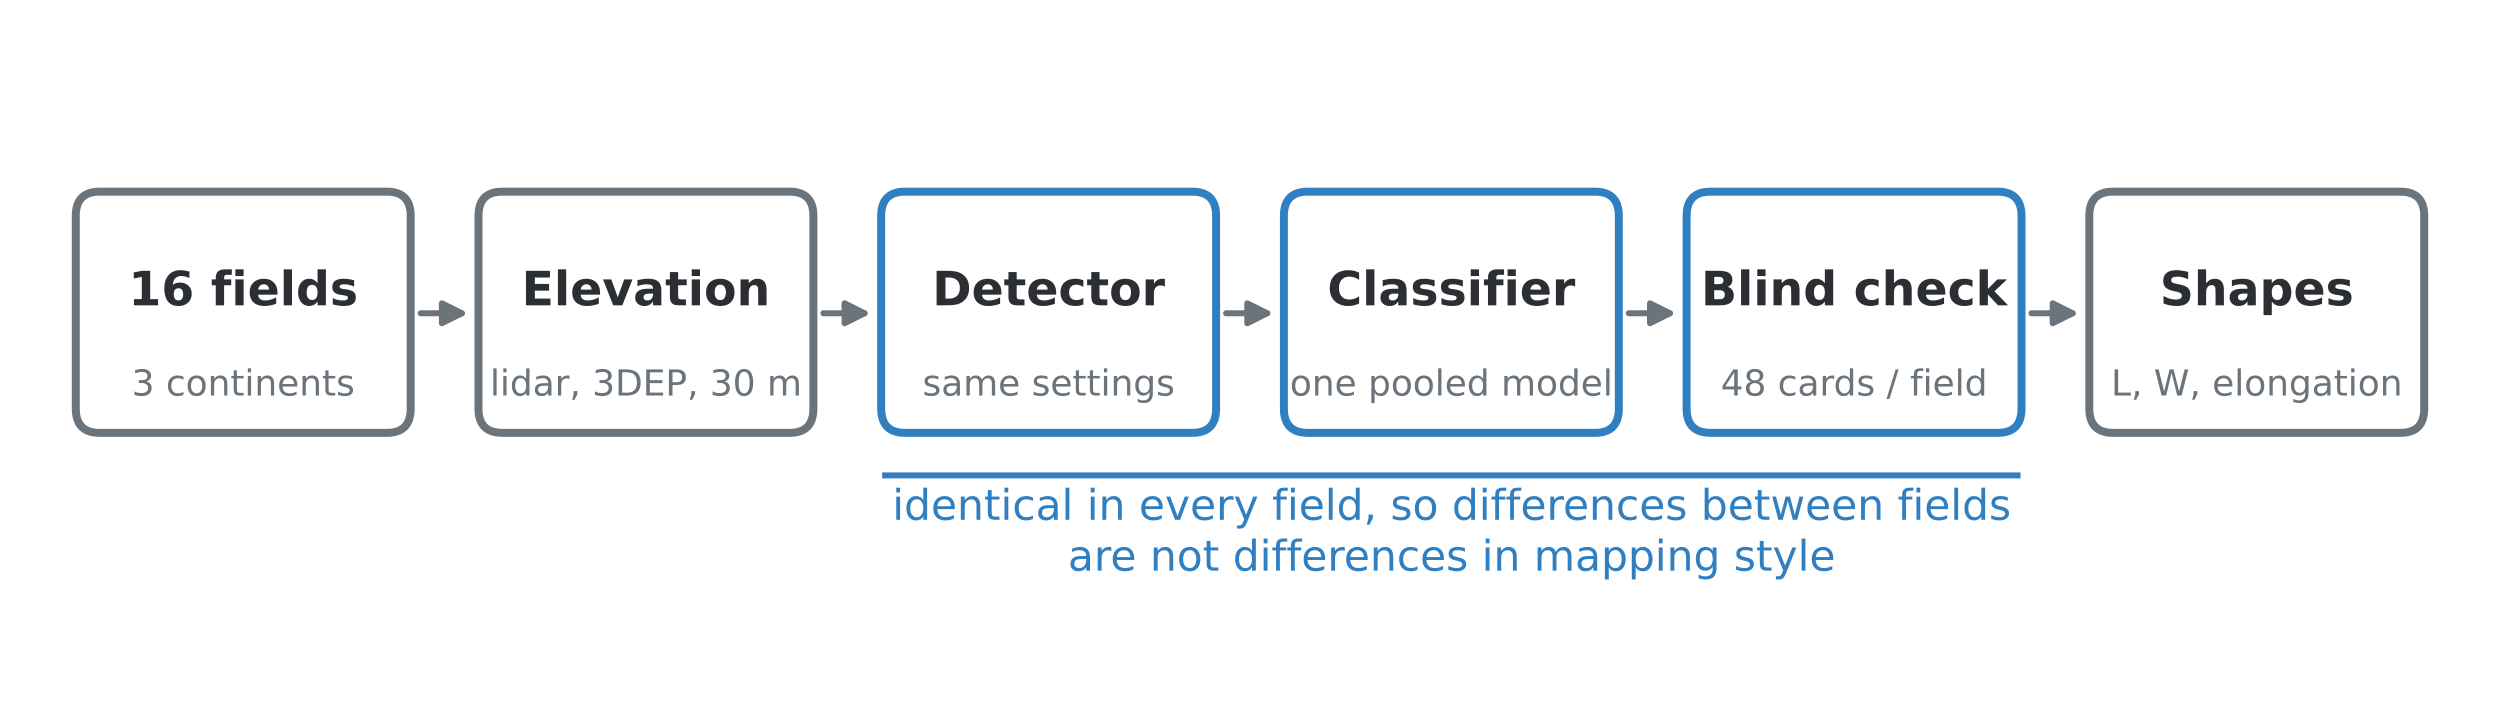
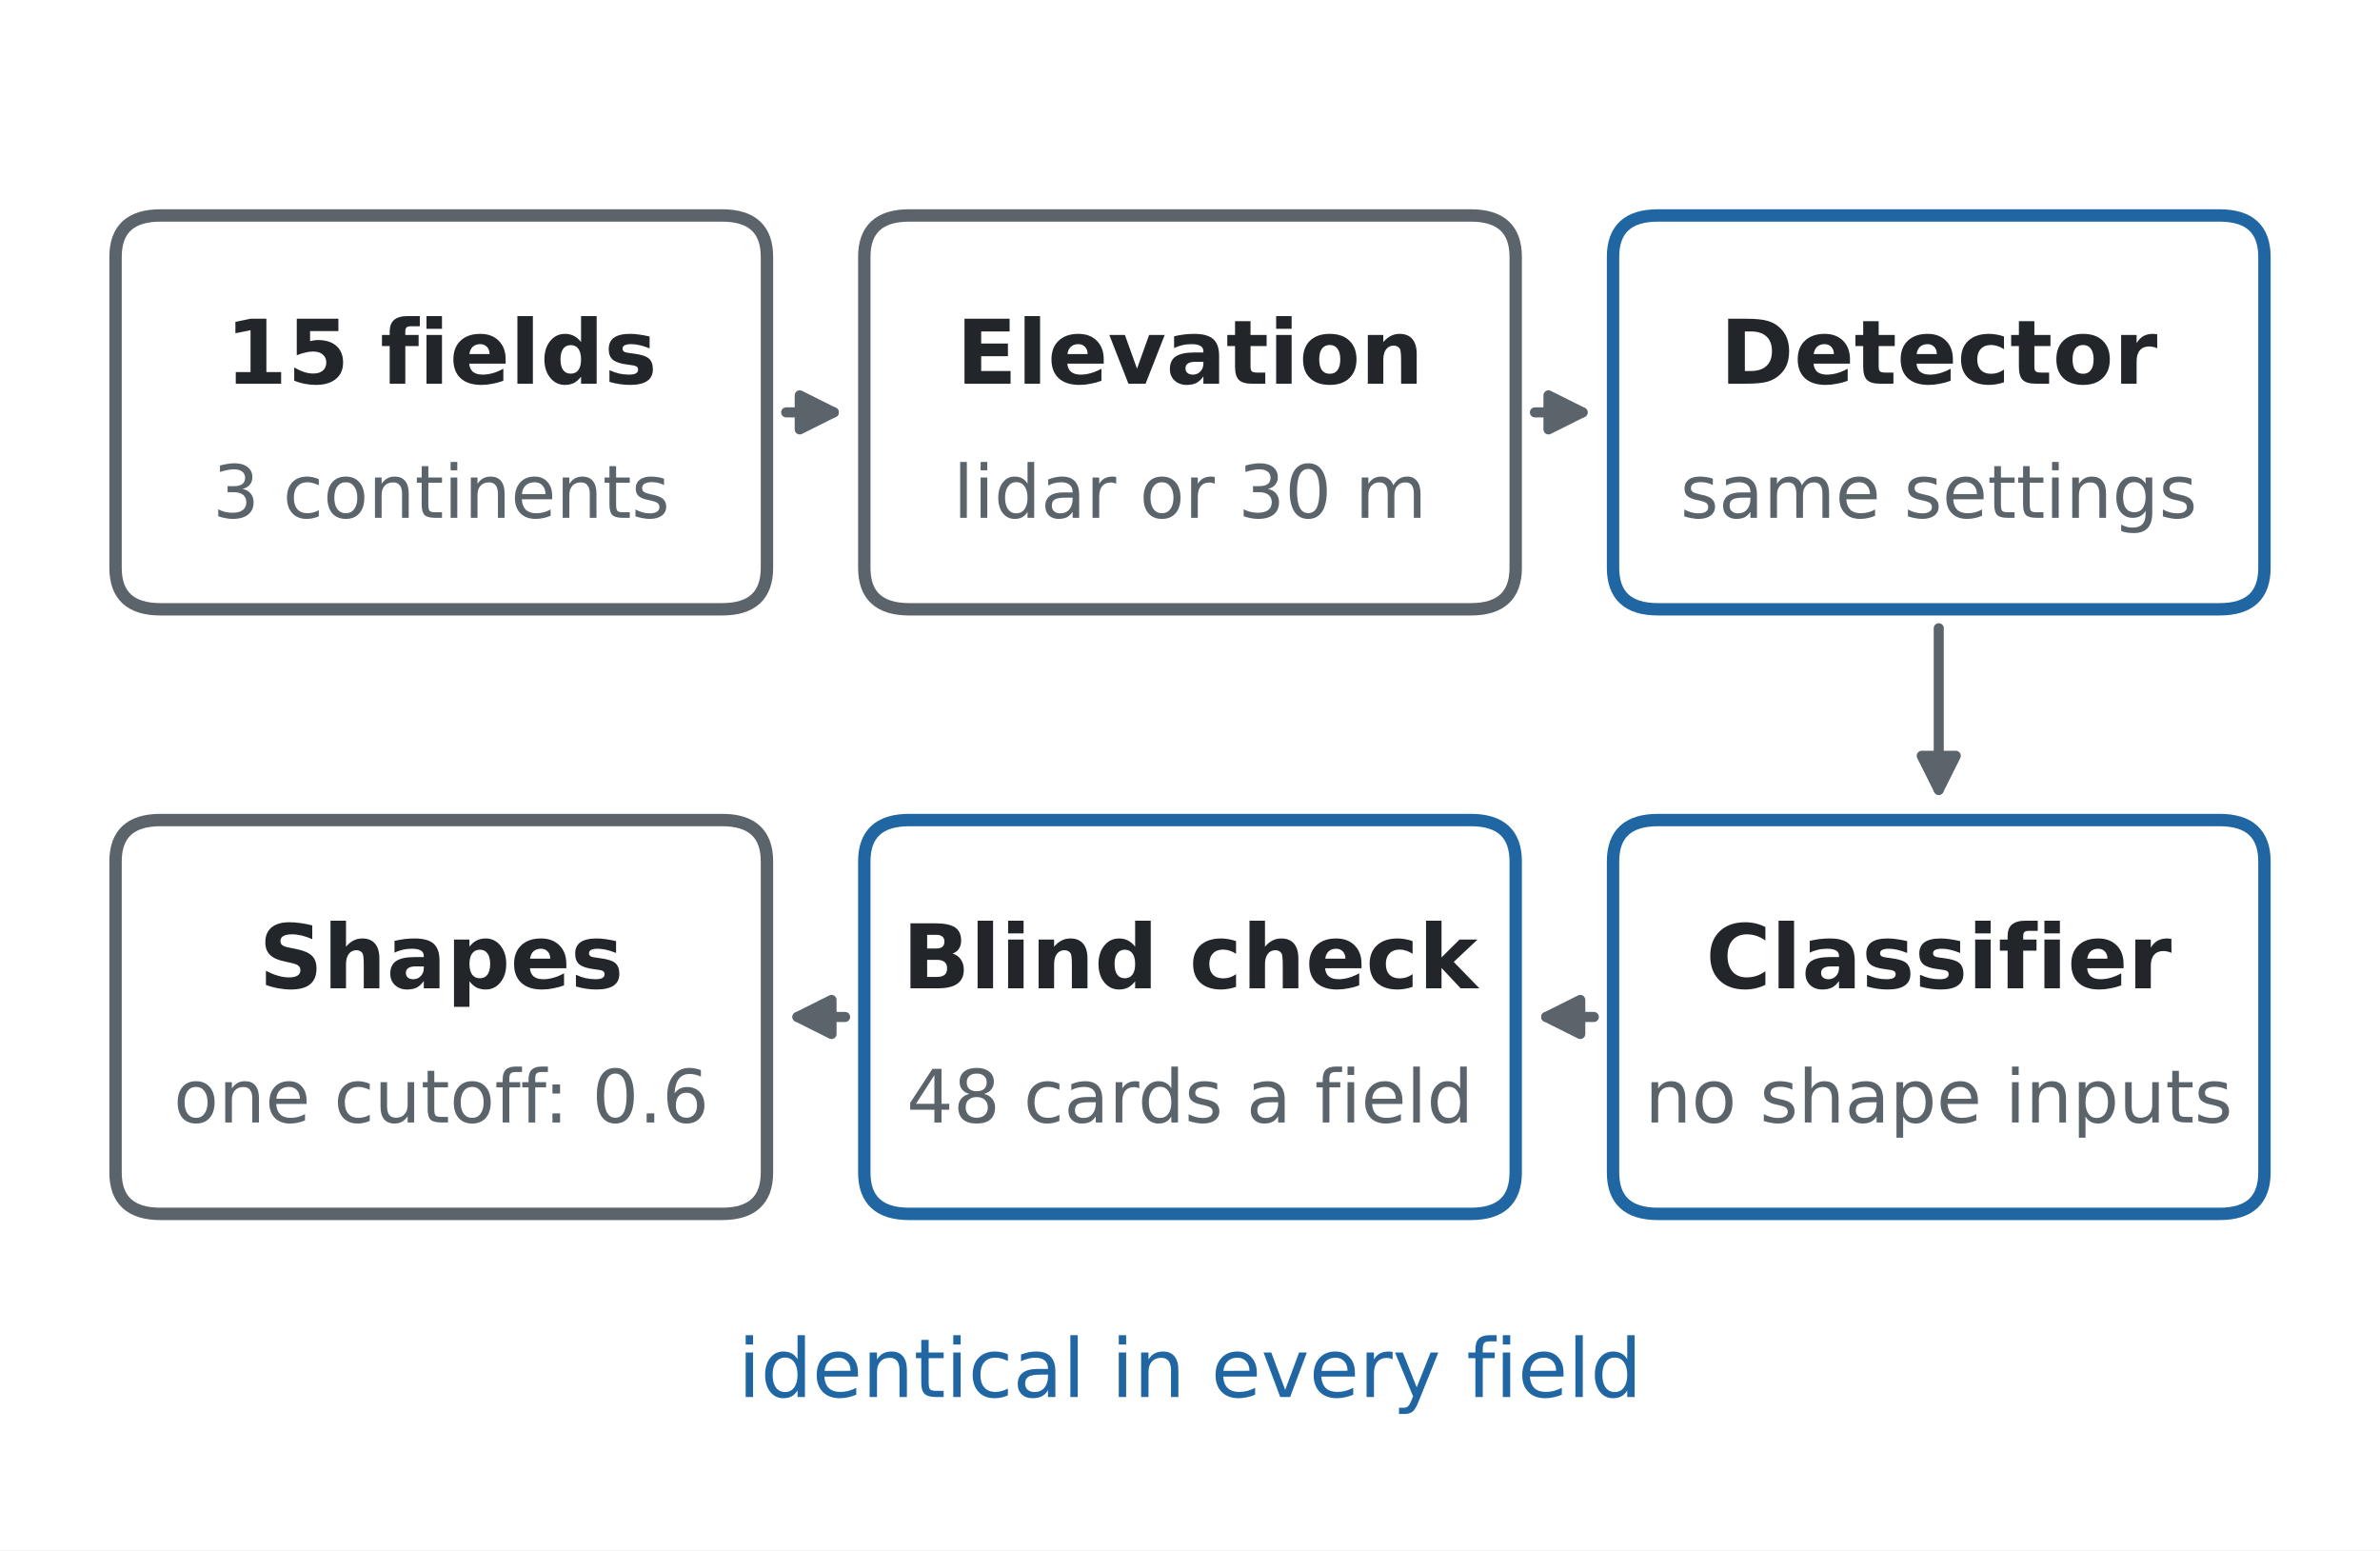
- <svg xmlns="http://www.w3.org/2000/svg" width="501.48pt" height="143.568pt" viewBox="0 0 501.48 143.568" version="1.1">
+ <svg xmlns="http://www.w3.org/2000/svg" width="307.44pt" height="200.232pt" viewBox="0 0 307.44 200.232" version="1.1">
  <defs>
    <style type="text/css">*{stroke-linejoin: round; stroke-linecap: butt}</style>
  </defs>
  <g id="figure_1">
    <g id="patch_1">
-       <path d="M 0 143.568  L 501.48 143.568  L 501.48 0  L 0 0  z " style="fill: #ffffff" />
+       <path d="M 0 200.232  L 307.44 200.232  L 307.44 0  L 0 0  z " style="fill: #ffffff" />
    </g>
    <g id="axes_1">
      <g id="patch_2">
-         <path d="M 19.998 86.827  L 77.583 86.827  Q 82.382 86.827 82.382 81.948  L 82.382 43.325  Q 82.382 38.446 77.583 38.446  L 19.998 38.446  Q 15.199 38.446 15.199 43.325  L 15.199 81.948  Q 15.199 86.827 19.998 86.827  z " clip-path="url(#pb567e36ad2)" style="fill: #ffffff; stroke: #6b737b; stroke-width: 1.6; stroke-linejoin: miter" />
+         <path d="M 20.73 78.697  L 93.27 78.697  Q 99.073 78.697 99.073 73.343  L 99.073 33.182  Q 99.073 27.828 93.27 27.828  L 20.73 27.828  Q 14.927 27.828 14.927 33.182  L 14.927 73.343  Q 14.927 78.697 20.73 78.697  z " clip-path="url(#p14b6bc95c9)" style="fill: #ffffff; stroke: #5b636b; stroke-width: 1.6; stroke-linejoin: miter" />
      </g>
      <g id="patch_3">
-         <path d="M 84.384 62.84  Q 89.181 62.84 92.636 62.84  " clip-path="url(#pb567e36ad2)" style="fill: none; stroke: #6b737b; stroke-width: 1.2; stroke-linecap: round" />
-         <path d="M 88.636 60.84  L 92.636 62.84  L 88.636 64.84  z " clip-path="url(#pb567e36ad2)" style="fill: #6b737b; stroke: #6b737b; stroke-width: 1.2; stroke-linecap: round" />
+         <path d="M 117.45 78.697  L 189.99 78.697  Q 195.793 78.697 195.793 73.343  L 195.793 33.182  Q 195.793 27.828 189.99 27.828  L 117.45 27.828  Q 111.647 27.828 111.647 33.182  L 111.647 73.343  Q 111.647 78.697 117.45 78.697  z " clip-path="url(#p14b6bc95c9)" style="fill: #ffffff; stroke: #5b636b; stroke-width: 1.6; stroke-linejoin: miter" />
      </g>
      <g id="patch_4">
-         <path d="M 100.778 86.827  L 158.363 86.827  Q 163.162 86.827 163.162 81.948  L 163.162 43.325  Q 163.162 38.446 158.363 38.446  L 100.778 38.446  Q 95.979 38.446 95.979 43.325  L 95.979 81.948  Q 95.979 86.827 100.778 86.827  z " clip-path="url(#pb567e36ad2)" style="fill: #ffffff; stroke: #6b737b; stroke-width: 1.6; stroke-linejoin: miter" />
+         <path d="M 214.17 78.697  L 286.71 78.697  Q 292.513 78.697 292.513 73.343  L 292.513 33.182  Q 292.513 27.828 286.71 27.828  L 214.17 27.828  Q 208.367 27.828 208.367 33.182  L 208.367 73.343  Q 208.367 78.697 214.17 78.697  z " clip-path="url(#p14b6bc95c9)" style="fill: #ffffff; stroke: #1f66a3; stroke-width: 1.6; stroke-linejoin: miter" />
      </g>
      <g id="patch_5">
-         <path d="M 165.164 62.84  Q 169.96 62.84 173.415 62.84  " clip-path="url(#pb567e36ad2)" style="fill: none; stroke: #6b737b; stroke-width: 1.2; stroke-linecap: round" />
-         <path d="M 169.415 60.84  L 173.415 62.84  L 169.415 64.84  z " clip-path="url(#pb567e36ad2)" style="fill: #6b737b; stroke: #6b737b; stroke-width: 1.2; stroke-linecap: round" />
+         <path d="M 214.17 156.786  L 286.71 156.786  Q 292.513 156.786 292.513 151.432  L 292.513 111.272  Q 292.513 105.917 286.71 105.917  L 214.17 105.917  Q 208.367 105.917 208.367 111.272  L 208.367 151.432  Q 208.367 156.786 214.17 156.786  z " clip-path="url(#p14b6bc95c9)" style="fill: #ffffff; stroke: #1f66a3; stroke-width: 1.6; stroke-linejoin: miter" />
      </g>
      <g id="patch_6">
-         <path d="M 181.557 86.827  L 239.143 86.827  Q 243.942 86.827 243.942 81.948  L 243.942 43.325  Q 243.942 38.446 239.143 38.446  L 181.557 38.446  Q 176.758 38.446 176.758 43.325  L 176.758 81.948  Q 176.758 86.827 181.557 86.827  z " clip-path="url(#pb567e36ad2)" style="fill: #ffffff; stroke: #2f7fc1; stroke-width: 1.6; stroke-linejoin: miter" />
+         <path d="M 117.45 156.786  L 189.99 156.786  Q 195.793 156.786 195.793 151.432  L 195.793 111.272  Q 195.793 105.917 189.99 105.917  L 117.45 105.917  Q 111.647 105.917 111.647 111.272  L 111.647 151.432  Q 111.647 156.786 117.45 156.786  z " clip-path="url(#p14b6bc95c9)" style="fill: #ffffff; stroke: #1f66a3; stroke-width: 1.6; stroke-linejoin: miter" />
      </g>
      <g id="patch_7">
-         <path d="M 245.943 62.84  Q 250.74 62.84 254.195 62.84  " clip-path="url(#pb567e36ad2)" style="fill: none; stroke: #6b737b; stroke-width: 1.2; stroke-linecap: round" />
-         <path d="M 250.195 60.84  L 254.195 62.84  L 250.195 64.84  z " clip-path="url(#pb567e36ad2)" style="fill: #6b737b; stroke: #6b737b; stroke-width: 1.2; stroke-linecap: round" />
+         <path d="M 20.73 156.786  L 93.27 156.786  Q 99.073 156.786 99.073 151.432  L 99.073 111.272  Q 99.073 105.917 93.27 105.917  L 20.73 105.917  Q 14.927 105.917 14.927 111.272  L 14.927 151.432  Q 14.927 156.786 20.73 156.786  z " clip-path="url(#p14b6bc95c9)" style="fill: #ffffff; stroke: #5b636b; stroke-width: 1.6; stroke-linejoin: miter" />
      </g>
      <g id="patch_8">
-         <path d="M 262.337 86.827  L 319.923 86.827  Q 324.721 86.827 324.721 81.948  L 324.721 43.325  Q 324.721 38.446 319.923 38.446  L 262.337 38.446  Q 257.538 38.446 257.538 43.325  L 257.538 81.948  Q 257.538 86.827 262.337 86.827  z " clip-path="url(#pb567e36ad2)" style="fill: #ffffff; stroke: #2f7fc1; stroke-width: 1.6; stroke-linejoin: miter" />
+         <path d="M 101.554 53.262  Q 105.357 53.262 107.706 53.262  " clip-path="url(#p14b6bc95c9)" style="fill: none; stroke: #5b636b; stroke-width: 1.3; stroke-linecap: round" />
+         <path d="M 103.306 51.062  L 107.706 53.262  L 103.306 55.462  z " clip-path="url(#p14b6bc95c9)" style="fill: #5b636b; stroke: #5b636b; stroke-width: 1.3; stroke-linecap: round" />
      </g>
      <g id="patch_9">
-         <path d="M 326.723 62.84  Q 331.52 62.84 334.975 62.84  " clip-path="url(#pb567e36ad2)" style="fill: none; stroke: #6b737b; stroke-width: 1.2; stroke-linecap: round" />
-         <path d="M 330.975 60.84  L 334.975 62.84  L 330.975 64.84  z " clip-path="url(#pb567e36ad2)" style="fill: #6b737b; stroke: #6b737b; stroke-width: 1.2; stroke-linecap: round" />
+         <path d="M 198.274 53.262  Q 202.077 53.262 204.426 53.262  " clip-path="url(#p14b6bc95c9)" style="fill: none; stroke: #5b636b; stroke-width: 1.3; stroke-linecap: round" />
+         <path d="M 200.026 51.062  L 204.426 53.262  L 200.026 55.462  z " clip-path="url(#p14b6bc95c9)" style="fill: #5b636b; stroke: #5b636b; stroke-width: 1.3; stroke-linecap: round" />
      </g>
      <g id="patch_10">
-         <path d="M 343.117 86.827  L 400.702 86.827  Q 405.501 86.827 405.501 81.948  L 405.501 43.325  Q 405.501 38.446 400.702 38.446  L 343.117 38.446  Q 338.318 38.446 338.318 43.325  L 338.318 81.948  Q 338.318 86.827 343.117 86.827  z " clip-path="url(#pb567e36ad2)" style="fill: #ffffff; stroke: #2f7fc1; stroke-width: 1.6; stroke-linejoin: miter" />
+         <path d="M 250.44 81.146  Q 250.44 92.309 250.44 102.019  " clip-path="url(#p14b6bc95c9)" style="fill: none; stroke: #5b636b; stroke-width: 1.3; stroke-linecap: round" />
+         <path d="M 252.64 97.619  L 250.44 102.019  L 248.24 97.619  z " clip-path="url(#p14b6bc95c9)" style="fill: #5b636b; stroke: #5b636b; stroke-width: 1.3; stroke-linecap: round" />
      </g>
      <g id="patch_11">
-         <path d="M 407.503 62.84  Q 412.3 62.84 415.755 62.84  " clip-path="url(#pb567e36ad2)" style="fill: none; stroke: #6b737b; stroke-width: 1.2; stroke-linecap: round" />
-         <path d="M 411.755 60.84  L 415.755 62.84  L 411.755 64.84  z " clip-path="url(#pb567e36ad2)" style="fill: #6b737b; stroke: #6b737b; stroke-width: 1.2; stroke-linecap: round" />
+         <path d="M 205.886 131.352  Q 202.083 131.352 199.734 131.352  " clip-path="url(#p14b6bc95c9)" style="fill: none; stroke: #5b636b; stroke-width: 1.3; stroke-linecap: round" />
+         <path d="M 204.134 133.552  L 199.734 131.352  L 204.134 129.152  z " clip-path="url(#p14b6bc95c9)" style="fill: #5b636b; stroke: #5b636b; stroke-width: 1.3; stroke-linecap: round" />
      </g>
      <g id="patch_12">
-         <path d="M 423.897 86.827  L 481.482 86.827  Q 486.281 86.827 486.281 81.948  L 486.281 43.325  Q 486.281 38.446 481.482 38.446  L 423.897 38.446  Q 419.098 38.446 419.098 43.325  L 419.098 81.948  Q 419.098 86.827 423.897 86.827  z " clip-path="url(#pb567e36ad2)" style="fill: #ffffff; stroke: #6b737b; stroke-width: 1.6; stroke-linejoin: miter" />
-       </g>
-       <g id="line2d_1">
-         <path d="M 177.558 95.364  L 404.702 95.364  " clip-path="url(#pb567e36ad2)" style="fill: none; stroke: #2f7fc1; stroke-width: 1.2; stroke-linecap: square" />
+         <path d="M 109.166 131.352  Q 105.363 131.352 103.014 131.352  " clip-path="url(#p14b6bc95c9)" style="fill: none; stroke: #5b636b; stroke-width: 1.3; stroke-linecap: round" />
+         <path d="M 107.414 133.552  L 103.014 131.352  L 107.414 129.152  z " clip-path="url(#p14b6bc95c9)" style="fill: #5b636b; stroke: #5b636b; stroke-width: 1.3; stroke-linecap: round" />
      </g>
      <g id="text_1">
-         <text style="font-weight: 700; font-size: 9.5px; font-family: 'DejaVu Sans'; text-anchor: middle; fill: #2b2f33" x="48.791" y="61.242" transform="rotate(-0 48.7905 61.24222)">16 fields</text>
+         <text style="font-weight: 700; font-size: 11.5px; font-family: 'DejaVu Sans'; text-anchor: middle; fill: #22262a" x="57" y="49.557" transform="rotate(-0 57 49.55683)">15 fields</text>
      </g>
      <g id="text_2">
-         <text style="font-size: 7.2px; font-family: 'DejaVu Sans'; text-anchor: middle; fill: #6b737b" x="48.791" y="79.346" transform="rotate(-0 48.7905 79.34643)">3 continents</text>
+         <text style="font-size: 9.5px; font-family: 'DejaVu Sans'; text-anchor: middle; fill: #5b636b" x="57" y="66.886" transform="rotate(-0 57 66.88619)">3 continents</text>
      </g>
      <g id="text_3">
-         <text style="font-weight: 700; font-size: 9.5px; font-family: 'DejaVu Sans'; text-anchor: middle; fill: #2b2f33" x="129.57" y="61.242" transform="rotate(-0 129.5703 61.24222)">Elevation</text>
+         <text style="font-weight: 700; font-size: 11.5px; font-family: 'DejaVu Sans'; text-anchor: middle; fill: #22262a" x="153.72" y="49.557" transform="rotate(-0 153.72 49.55683)">Elevation</text>
      </g>
      <g id="text_4">
-         <text style="font-size: 7.2px; font-family: 'DejaVu Sans'; text-anchor: middle; fill: #6b737b" x="129.57" y="79.346" transform="rotate(-0 129.5703 79.34643)">lidar, 3DEP, 30 m</text>
+         <text style="font-size: 9.5px; font-family: 'DejaVu Sans'; text-anchor: middle; fill: #5b636b" x="153.72" y="66.886" transform="rotate(-0 153.72 66.88619)">lidar or 30 m</text>
      </g>
      <g id="text_5">
-         <text style="font-weight: 700; font-size: 9.5px; font-family: 'DejaVu Sans'; text-anchor: middle; fill: #2b2f33" x="210.35" y="61.242" transform="rotate(-0 210.3501 61.24185)">Detector</text>
+         <text style="font-weight: 700; font-size: 11.5px; font-family: 'DejaVu Sans'; text-anchor: middle; fill: #22262a" x="250.44" y="49.556" transform="rotate(-0 250.44 49.55638)">Detector</text>
      </g>
      <g id="text_6">
-         <text style="font-size: 7.2px; font-family: 'DejaVu Sans'; text-anchor: middle; fill: #6b737b" x="210.35" y="79.346" transform="rotate(-0 210.3501 79.34643)">same settings</text>
+         <text style="font-size: 9.5px; font-family: 'DejaVu Sans'; text-anchor: middle; fill: #5b636b" x="250.44" y="66.886" transform="rotate(-0 250.44 66.88619)">same settings</text>
      </g>
      <g id="text_7">
-         <text style="font-weight: 700; font-size: 9.5px; font-family: 'DejaVu Sans'; text-anchor: middle; fill: #2b2f33" x="291.13" y="61.242" transform="rotate(-0 291.1299 61.24222)">Classifier</text>
+         <text style="font-weight: 700; font-size: 11.5px; font-family: 'DejaVu Sans'; text-anchor: middle; fill: #22262a" x="250.44" y="127.646" transform="rotate(-0 250.44 127.6461)">Classifier</text>
      </g>
      <g id="text_8">
-         <text style="font-size: 7.2px; font-family: 'DejaVu Sans'; text-anchor: middle; fill: #6b737b" x="291.13" y="79.346" transform="rotate(-0 291.1299 79.34643)">one pooled model</text>
+         <text style="font-size: 9.5px; font-family: 'DejaVu Sans'; text-anchor: middle; fill: #5b636b" x="250.44" y="144.975" transform="rotate(-0 250.44 144.9755)">no shape inputs</text>
      </g>
      <g id="text_9">
-         <text style="font-weight: 700; font-size: 9.5px; font-family: 'DejaVu Sans'; text-anchor: middle; fill: #2b2f33" x="371.91" y="61.242" transform="rotate(-0 371.9097 61.24222)">Blind check</text>
+         <text style="font-weight: 700; font-size: 11.5px; font-family: 'DejaVu Sans'; text-anchor: middle; fill: #22262a" x="153.72" y="127.646" transform="rotate(-0 153.72 127.6461)">Blind check</text>
      </g>
      <g id="text_10">
-         <text style="font-size: 7.2px; font-family: 'DejaVu Sans'; text-anchor: middle; fill: #6b737b" x="371.91" y="79.346" transform="rotate(-0 371.9097 79.34643)">48 cards / field</text>
+         <text style="font-size: 9.5px; font-family: 'DejaVu Sans'; text-anchor: middle; fill: #5b636b" x="153.72" y="144.975" transform="rotate(-0 153.72 144.9755)">48 cards a field</text>
      </g>
      <g id="text_11">
-         <text style="font-weight: 700; font-size: 9.5px; font-family: 'DejaVu Sans'; text-anchor: middle; fill: #2b2f33" x="452.69" y="61.242" transform="rotate(-0 452.6895 61.24222)">Shapes</text>
+         <text style="font-weight: 700; font-size: 11.5px; font-family: 'DejaVu Sans'; text-anchor: middle; fill: #22262a" x="57" y="127.646" transform="rotate(-0 57 127.6461)">Shapes</text>
      </g>
      <g id="text_12">
-         <text style="font-size: 7.2px; font-family: 'DejaVu Sans'; text-anchor: middle; fill: #6b737b" x="452.69" y="79.346" transform="rotate(-0 452.6895 79.34643)">L, W, elongation</text>
+         <text style="font-size: 9.5px; font-family: 'DejaVu Sans'; text-anchor: middle; fill: #5b636b" x="57" y="144.975" transform="rotate(-0 57 144.9755)">one cutoff: 0.6</text>
      </g>
      <g id="text_13">
-         <text style="font-size: 8.5px; font-family: 'DejaVu Sans'; fill: #2f7fc1" transform="translate(178.9877 104.2705)">identical in every field, so differences between fields</text>
-         <text style="font-size: 8.5px; font-family: 'DejaVu Sans'; fill: #2f7fc1" transform="translate(214.2155 114.4728)">are not differences in mapping style</text>
+         <text style="font-size: 10.5px; font-family: 'DejaVu Sans'; text-anchor: middle; fill: #1f66a3" x="153.72" y="180.436" transform="rotate(-0 153.72 180.4364)">identical in every field</text>
      </g>
    </g>
  </g>
  <defs>
-     <clipPath id="pb567e36ad2">
-       <rect x="10.8" y="10.8" width="479.88" height="121.968" />
+     <clipPath id="p14b6bc95c9">
+       <rect x="8.64" y="8.64" width="290.16" height="182.952" />
    </clipPath>
  </defs>
</svg>
